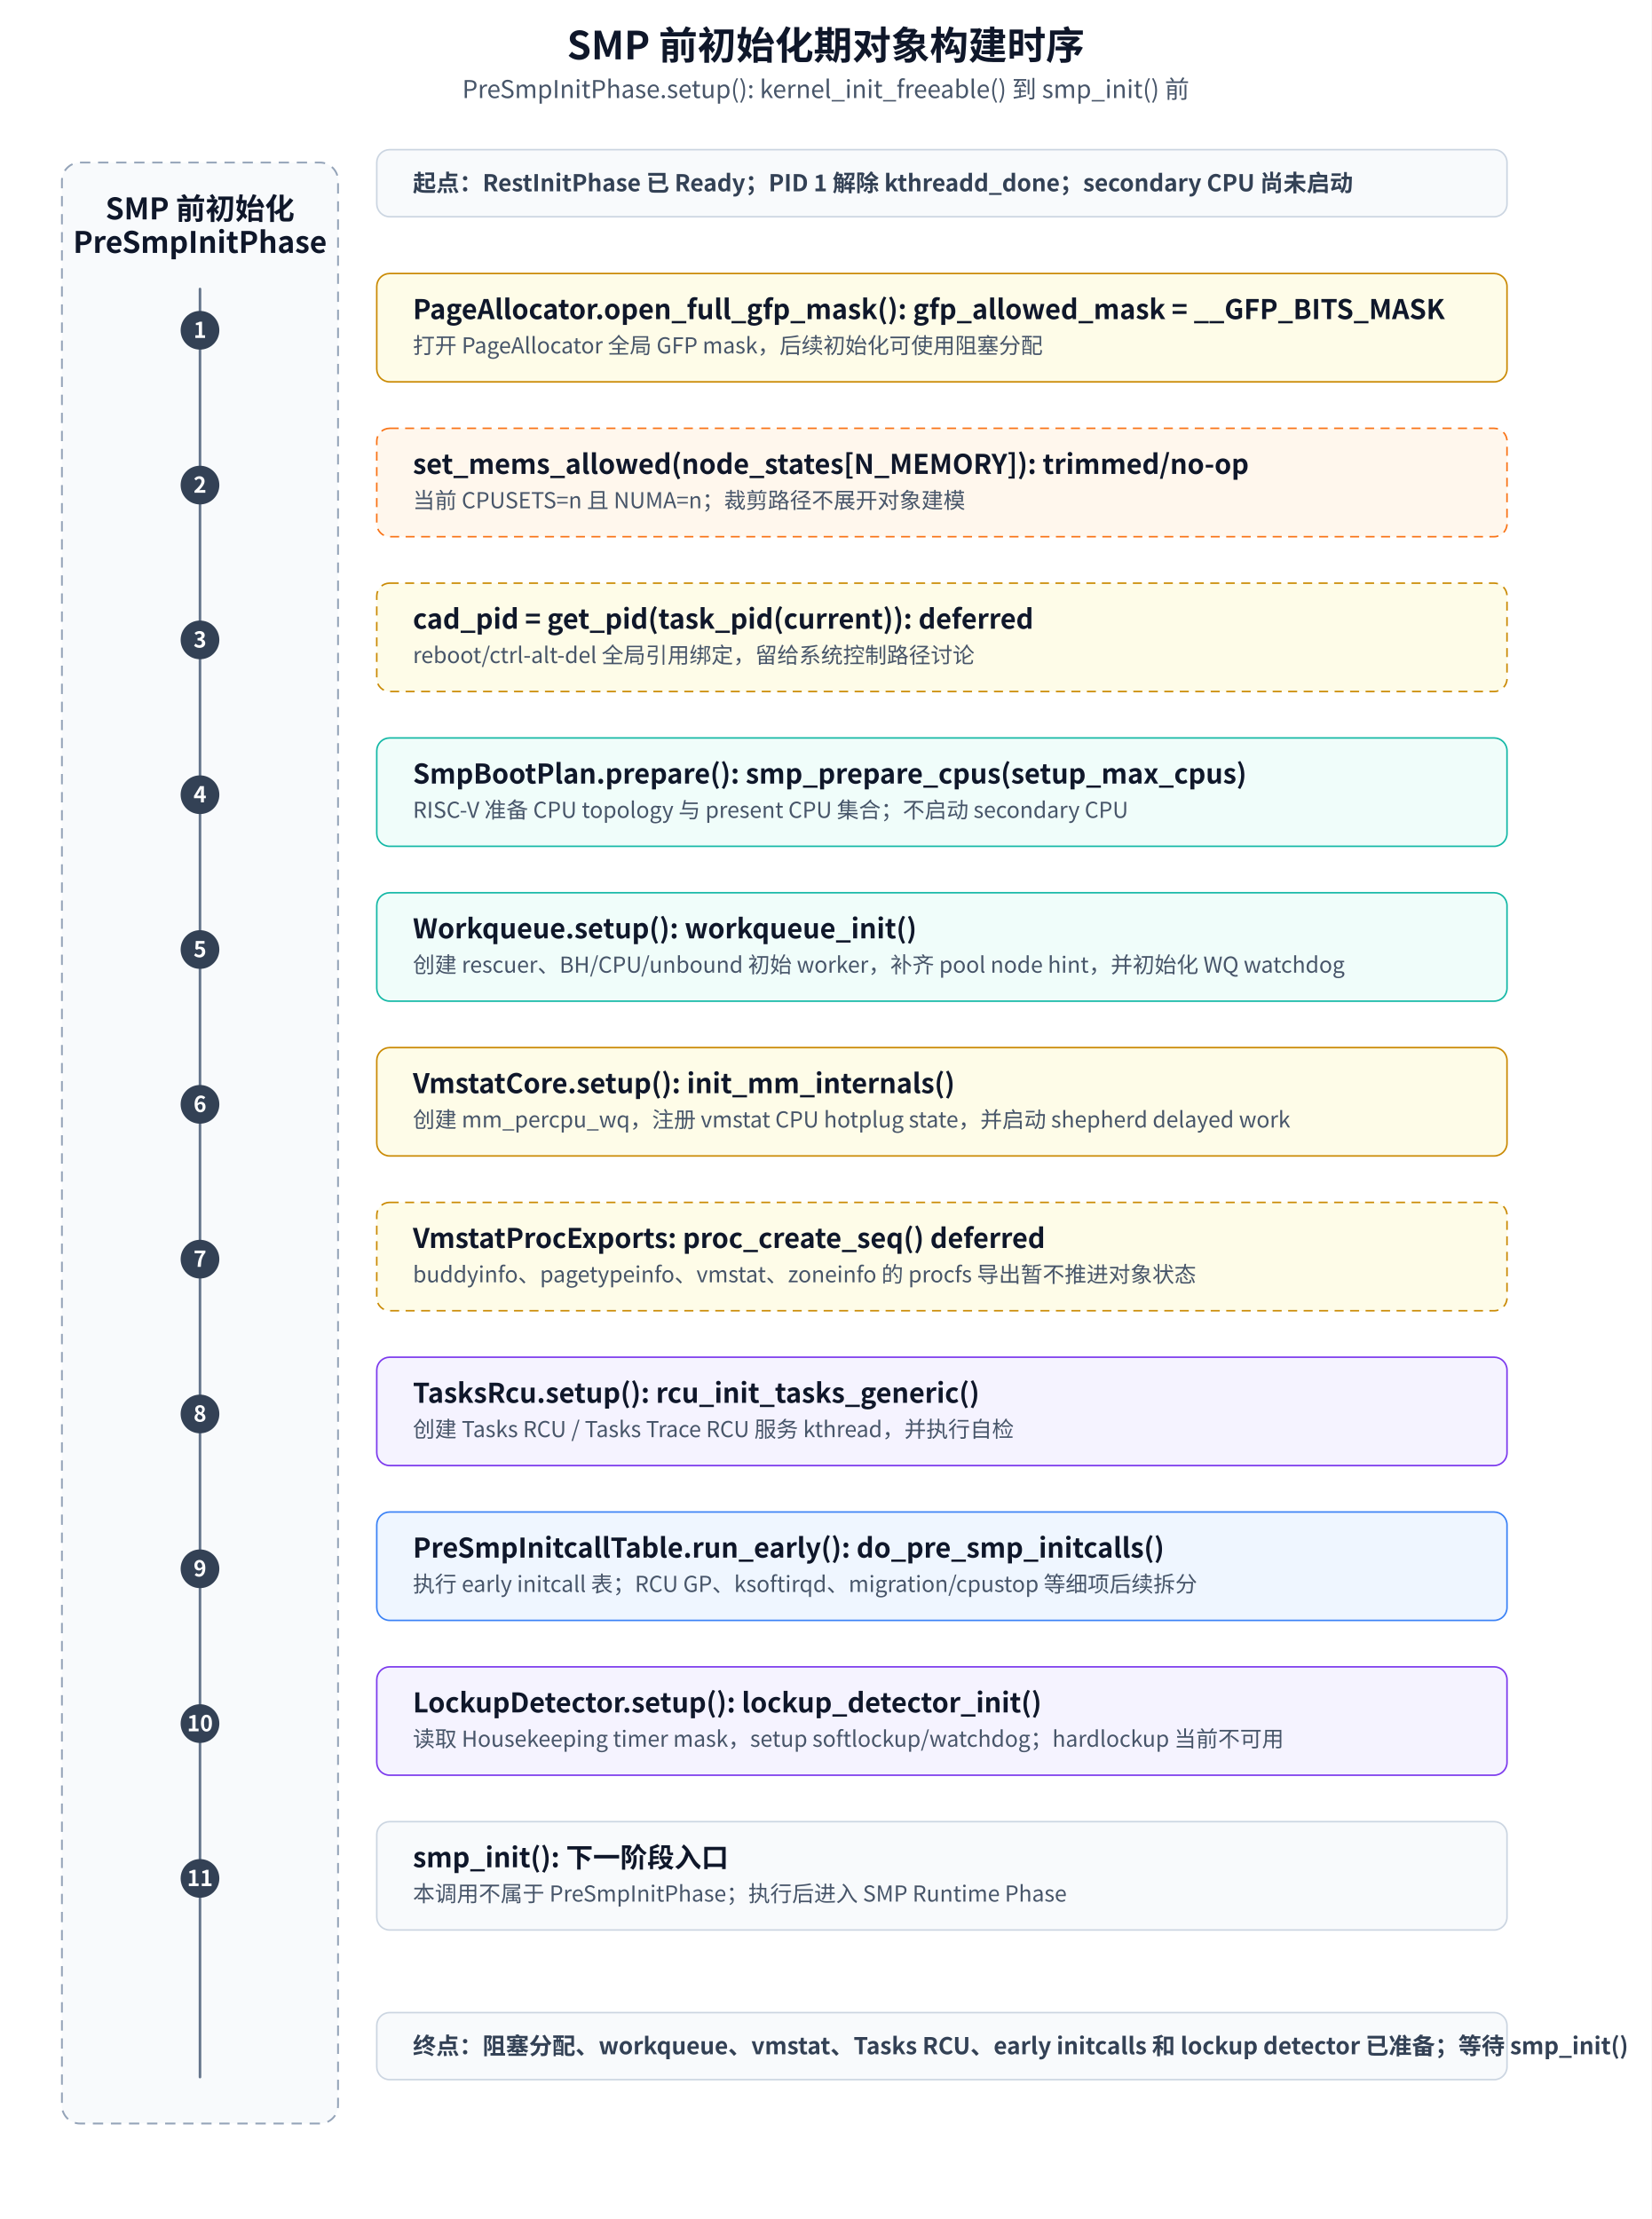
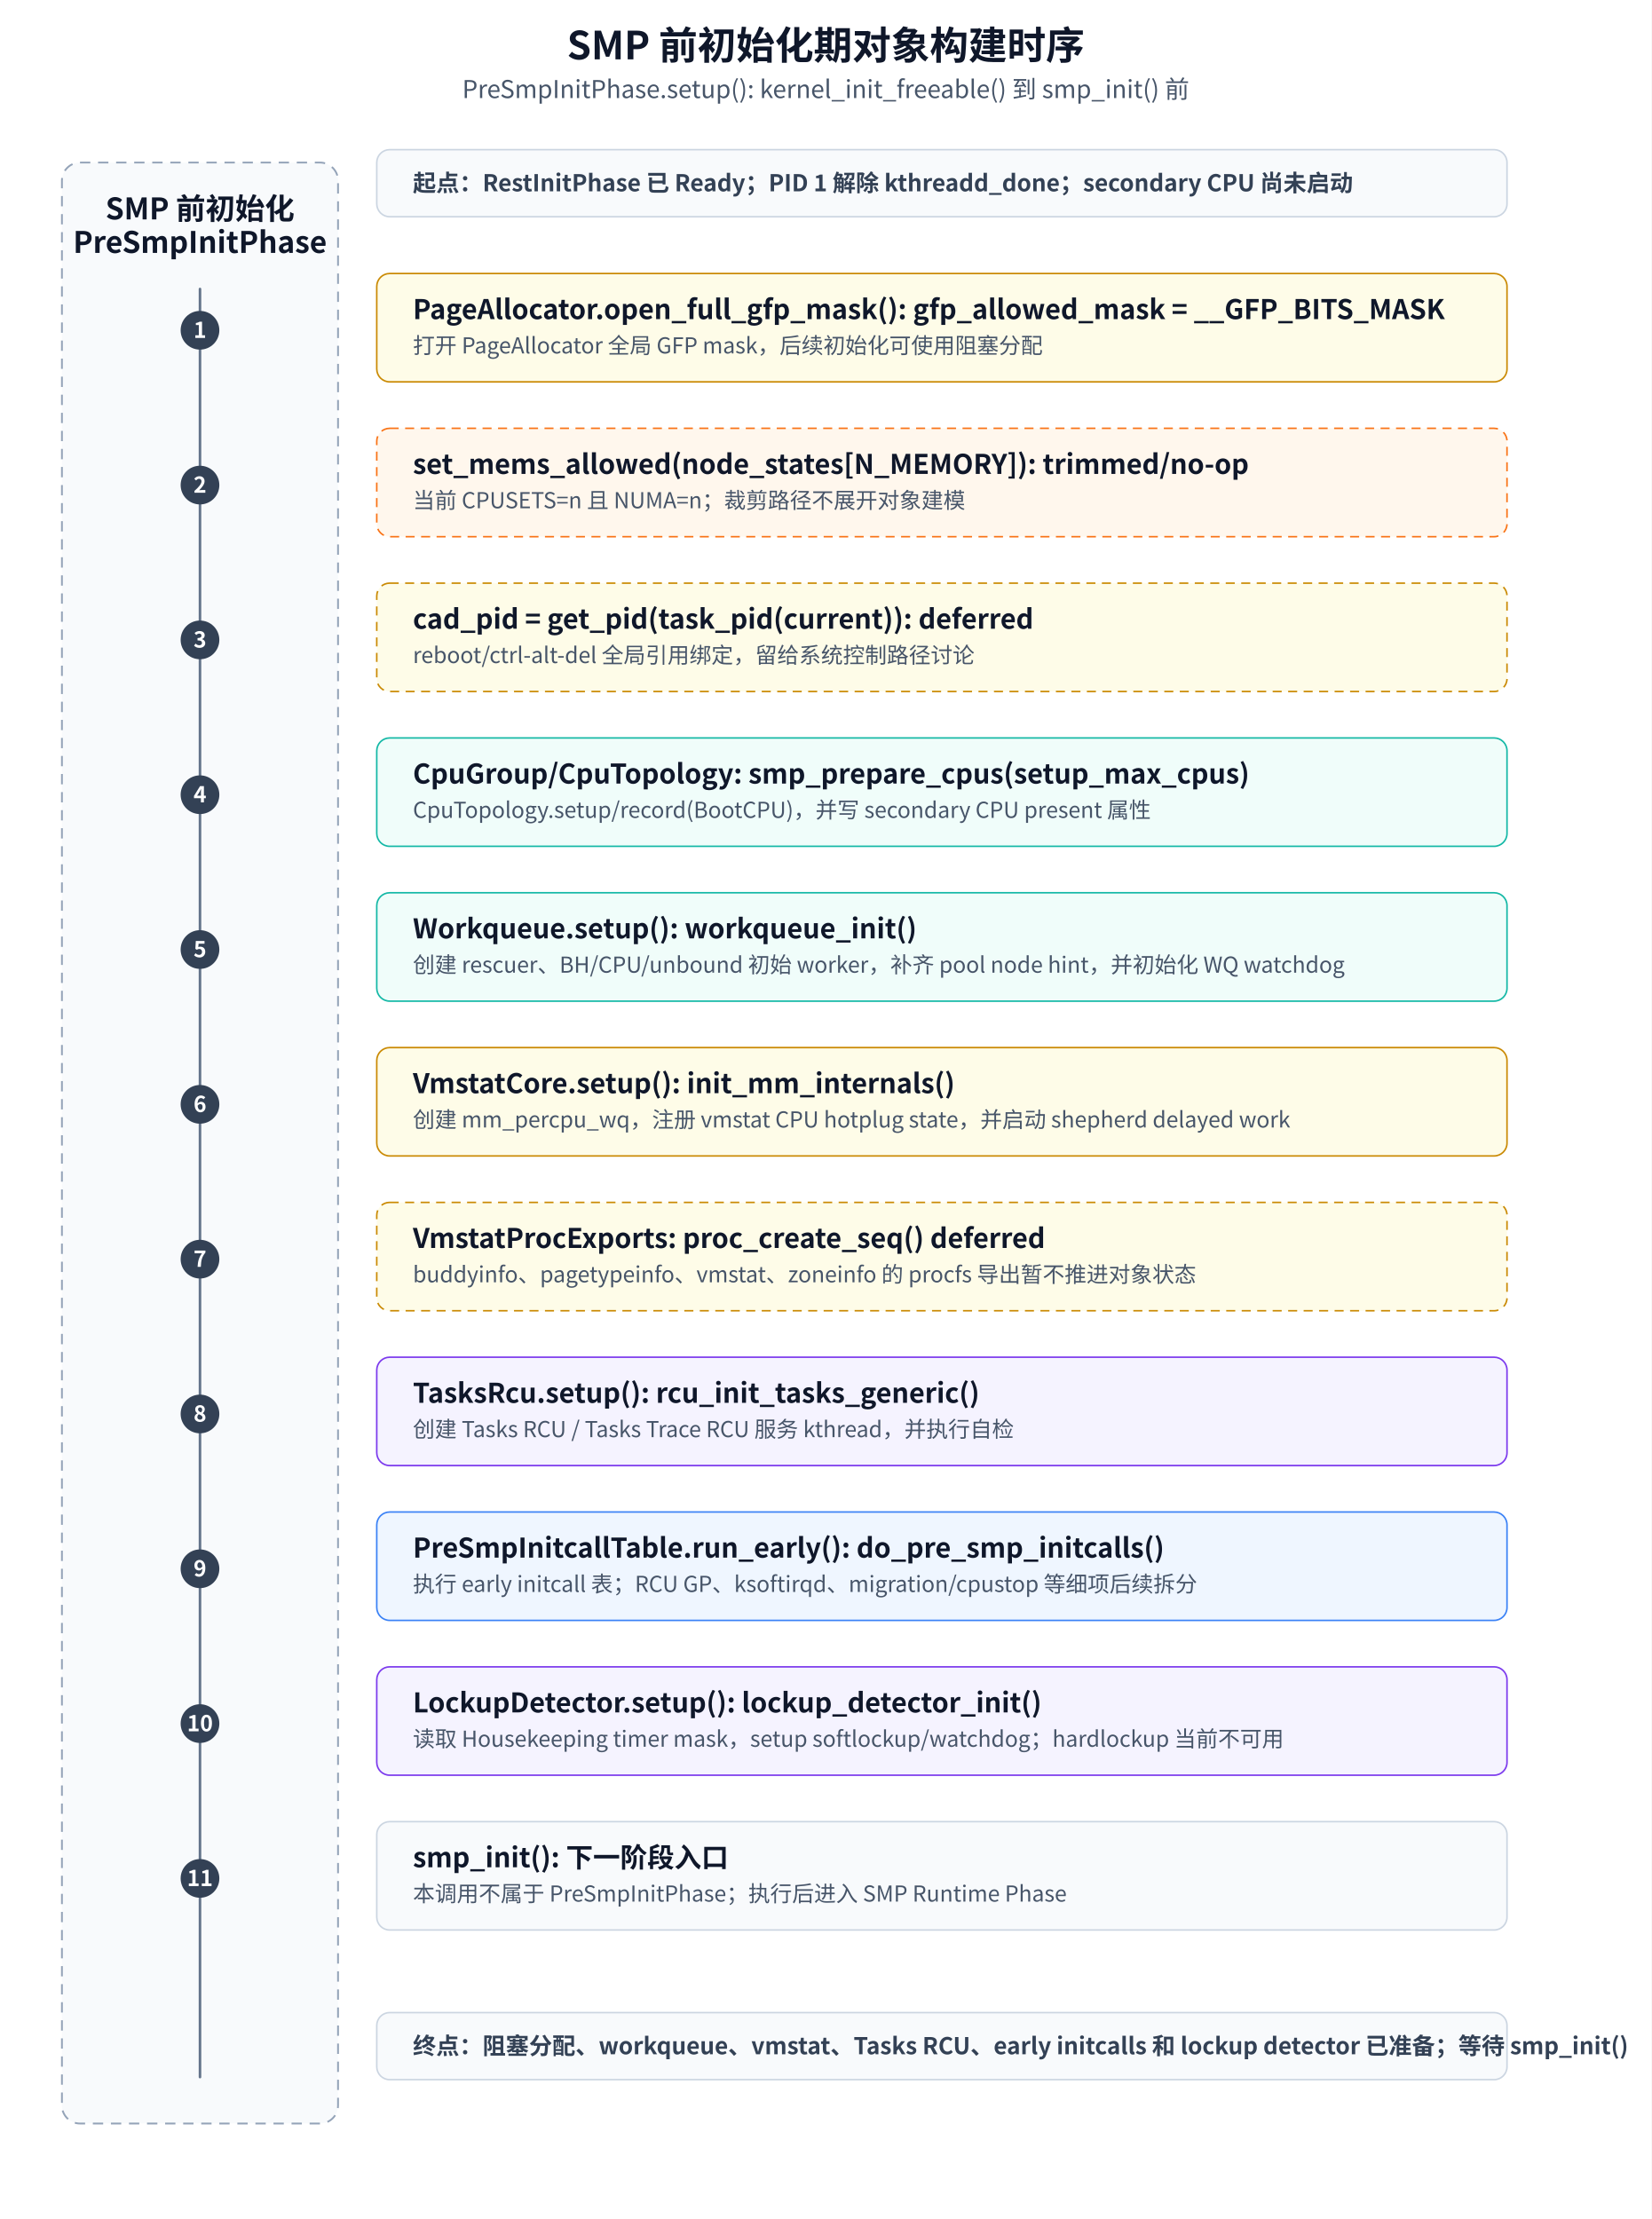
<svg xmlns="http://www.w3.org/2000/svg" width="1280" height="1720" viewBox="0 0 1280 1720" role="img" aria-labelledby="title desc">
  <defs>
    <style>
      text { font-family: "Microsoft YaHei", "Noto Sans CJK SC", "Source Han Sans SC", Arial, sans-serif; fill: #0f172a; }
      .title { font-size: 30px; font-weight: 600; }
      .subtitle { font-size: 19px; fill: #475569; }
      .lane { fill: #f8fafc; stroke: #94a3b8; stroke-width: 1.4; stroke-dasharray: 8 6; }
      .box { fill: #ffffff; stroke: #334155; stroke-width: 1.2; }
      .stage { fill: #f8fafc; stroke: #cbd5e1; stroke-width: 1.2; }
      .formal { fill: #ecfdf5; stroke: #10b981; }
      .mm { fill: #fefce8; stroke: #ca8a04; }
      .sched { fill: #f0fdfa; stroke: #14b8a6; }
      .sync { fill: #f5f3ff; stroke: #7c3aed; }
      .support { fill: #eff6ff; stroke: #3b82f6; }
      .deferred { fill: #fefce8; stroke: #ca8a04; stroke-dasharray: 7 5; }
      .trimmed { fill: #fff7ed; stroke: #f97316; stroke-dasharray: 7 5; }
      .obj { font-size: 23px; font-weight: 600; dominant-baseline: middle; }
      .line1 { font-size: 21px; font-weight: 600; dominant-baseline: middle; }
      .line2 { font-size: 17px; fill: #475569; dominant-baseline: middle; }
      .boundary { font-size: 18px; font-weight: 600; fill: #334155; dominant-baseline: middle; }
      .num { font-size: 17px; font-weight: 600; fill: #ffffff; text-anchor: middle; dominant-baseline: middle; }
      .timeline { stroke: #64748b; stroke-width: 2; stroke-linecap: round; }
      .dot { fill: #334155; }
    </style>
  </defs>
  <rect x="0" y="0" width="1280" height="1720" fill="#ffffff" />
  <text x="640" y="46" text-anchor="middle" class="title">SMP 前初始化期对象构建时序</text>
  <text x="640" y="76" text-anchor="middle" class="subtitle">PreSmpInitPhase.setup(): kernel_init_freeable() 到 smp_init() 前</text>
  <rect x="48" y="126" width="214" height="1520" rx="14" class="lane" />
  <text x="155" y="162" text-anchor="middle" class="obj">SMP 前初始化</text>
  <text x="155" y="188" text-anchor="middle" class="obj">PreSmpInitPhase</text>
  <line x1="155" y1="224" x2="155" y2="1610" class="timeline" />
  <rect x="292" y="116" width="876" height="52" rx="10" class="stage" />
  <text x="320" y="142" class="boundary">起点：RestInitPhase 已 Ready；PID 1 解除 kthreadd_done；secondary CPU 尚未启动</text>
  <g transform="translate(0 -48)">
    <g transform="translate(0 56)">
      <circle cx="155" cy="248" r="15" class="dot" />
      <text x="155" y="248" class="num">1</text>
      <rect x="292" y="204" width="876" height="84" rx="10" class="box mm" />
      <text x="320" y="232" class="line1">PageAllocator.open_full_gfp_mask(): gfp_allowed_mask = __GFP_BITS_MASK</text>
      <text x="320" y="260" class="line2">打开 PageAllocator 全局 GFP mask，后续初始化可使用阻塞分配</text>
    </g>
    <g transform="translate(0 176)">
      <circle cx="155" cy="248" r="15" class="dot" />
      <text x="155" y="248" class="num">2</text>
      <rect x="292" y="204" width="876" height="84" rx="10" class="box trimmed" />
      <text x="320" y="232" class="line1">set_mems_allowed(node_states[N_MEMORY]): trimmed/no-op</text>
      <text x="320" y="260" class="line2">当前 CPUSETS=n 且 NUMA=n；裁剪路径不展开对象建模</text>
    </g>
    <g transform="translate(0 296)">
      <circle cx="155" cy="248" r="15" class="dot" />
      <text x="155" y="248" class="num">3</text>
      <rect x="292" y="204" width="876" height="84" rx="10" class="box deferred" />
      <text x="320" y="232" class="line1">cad_pid = get_pid(task_pid(current)): deferred</text>
      <text x="320" y="260" class="line2">reboot/ctrl-alt-del 全局引用绑定，留给系统控制路径讨论</text>
    </g>
    <g transform="translate(0 416)">
      <circle cx="155" cy="248" r="15" class="dot" />
      <text x="155" y="248" class="num">4</text>
      <rect x="292" y="204" width="876" height="84" rx="10" class="box sched" />
-       <text x="320" y="232" class="line1">SmpBootPlan.prepare(): smp_prepare_cpus(setup_max_cpus)</text>
-       <text x="320" y="260" class="line2">RISC-V 准备 CPU topology 与 present CPU 集合；不启动 secondary CPU</text>
+       <text x="320" y="232" class="line1">CpuGroup/CpuTopology: smp_prepare_cpus(setup_max_cpus)</text>
+       <text x="320" y="260" class="line2">CpuTopology.setup/record(BootCPU)，并写 secondary CPU present 属性</text>
    </g>
    <g transform="translate(0 536)">
      <circle cx="155" cy="248" r="15" class="dot" />
      <text x="155" y="248" class="num">5</text>
      <rect x="292" y="204" width="876" height="84" rx="10" class="box sched" />
      <text x="320" y="232" class="line1">Workqueue.setup(): workqueue_init()</text>
      <text x="320" y="260" class="line2">创建 rescuer、BH/CPU/unbound 初始 worker，补齐 pool node hint，并初始化 WQ watchdog</text>
    </g>
    <g transform="translate(0 656)">
      <circle cx="155" cy="248" r="15" class="dot" />
      <text x="155" y="248" class="num">6</text>
      <rect x="292" y="204" width="876" height="84" rx="10" class="box mm" />
      <text x="320" y="232" class="line1">VmstatCore.setup(): init_mm_internals()</text>
      <text x="320" y="260" class="line2">创建 mm_percpu_wq，注册 vmstat CPU hotplug state，并启动 shepherd delayed work</text>
    </g>
    <g transform="translate(0 776)">
      <circle cx="155" cy="248" r="15" class="dot" />
      <text x="155" y="248" class="num">7</text>
      <rect x="292" y="204" width="876" height="84" rx="10" class="box deferred" />
      <text x="320" y="232" class="line1">VmstatProcExports: proc_create_seq() deferred</text>
      <text x="320" y="260" class="line2">buddyinfo、pagetypeinfo、vmstat、zoneinfo 的 procfs 导出暂不推进对象状态</text>
    </g>
    <g transform="translate(0 896)">
      <circle cx="155" cy="248" r="15" class="dot" />
      <text x="155" y="248" class="num">8</text>
      <rect x="292" y="204" width="876" height="84" rx="10" class="box sync" />
      <text x="320" y="232" class="line1">TasksRcu.setup(): rcu_init_tasks_generic()</text>
      <text x="320" y="260" class="line2">创建 Tasks RCU / Tasks Trace RCU 服务 kthread，并执行自检</text>
    </g>
    <g transform="translate(0 1016)">
      <circle cx="155" cy="248" r="15" class="dot" />
      <text x="155" y="248" class="num">9</text>
      <rect x="292" y="204" width="876" height="84" rx="10" class="box support" />
      <text x="320" y="232" class="line1">PreSmpInitcallTable.run_early(): do_pre_smp_initcalls()</text>
      <text x="320" y="260" class="line2">执行 early initcall 表；RCU GP、ksoftirqd、migration/cpustop 等细项后续拆分</text>
    </g>
    <g transform="translate(0 1136)">
      <circle cx="155" cy="248" r="15" class="dot" />
      <text x="155" y="248" class="num">10</text>
      <rect x="292" y="204" width="876" height="84" rx="10" class="box sync" />
      <text x="320" y="232" class="line1">LockupDetector.setup(): lockup_detector_init()</text>
      <text x="320" y="260" class="line2">读取 Housekeeping timer mask，setup softlockup/watchdog；hardlockup 当前不可用</text>
    </g>
    <g transform="translate(0 1256)">
      <circle cx="155" cy="248" r="15" class="dot" />
      <text x="155" y="248" class="num">11</text>
      <rect x="292" y="204" width="876" height="84" rx="10" class="box stage" />
      <text x="320" y="232" class="line1">smp_init(): 下一阶段入口</text>
      <text x="320" y="260" class="line2">本调用不属于 PreSmpInitPhase；执行后进入 SMP Runtime Phase</text>
    </g>
  </g>
  <rect x="292" y="1560" width="876" height="52" rx="10" class="stage" />
  <text x="320" y="1586" class="boundary">终点：阻塞分配、workqueue、vmstat、Tasks RCU、early initcalls 和 lockup detector 已准备；等待 smp_init()</text>
</svg>
